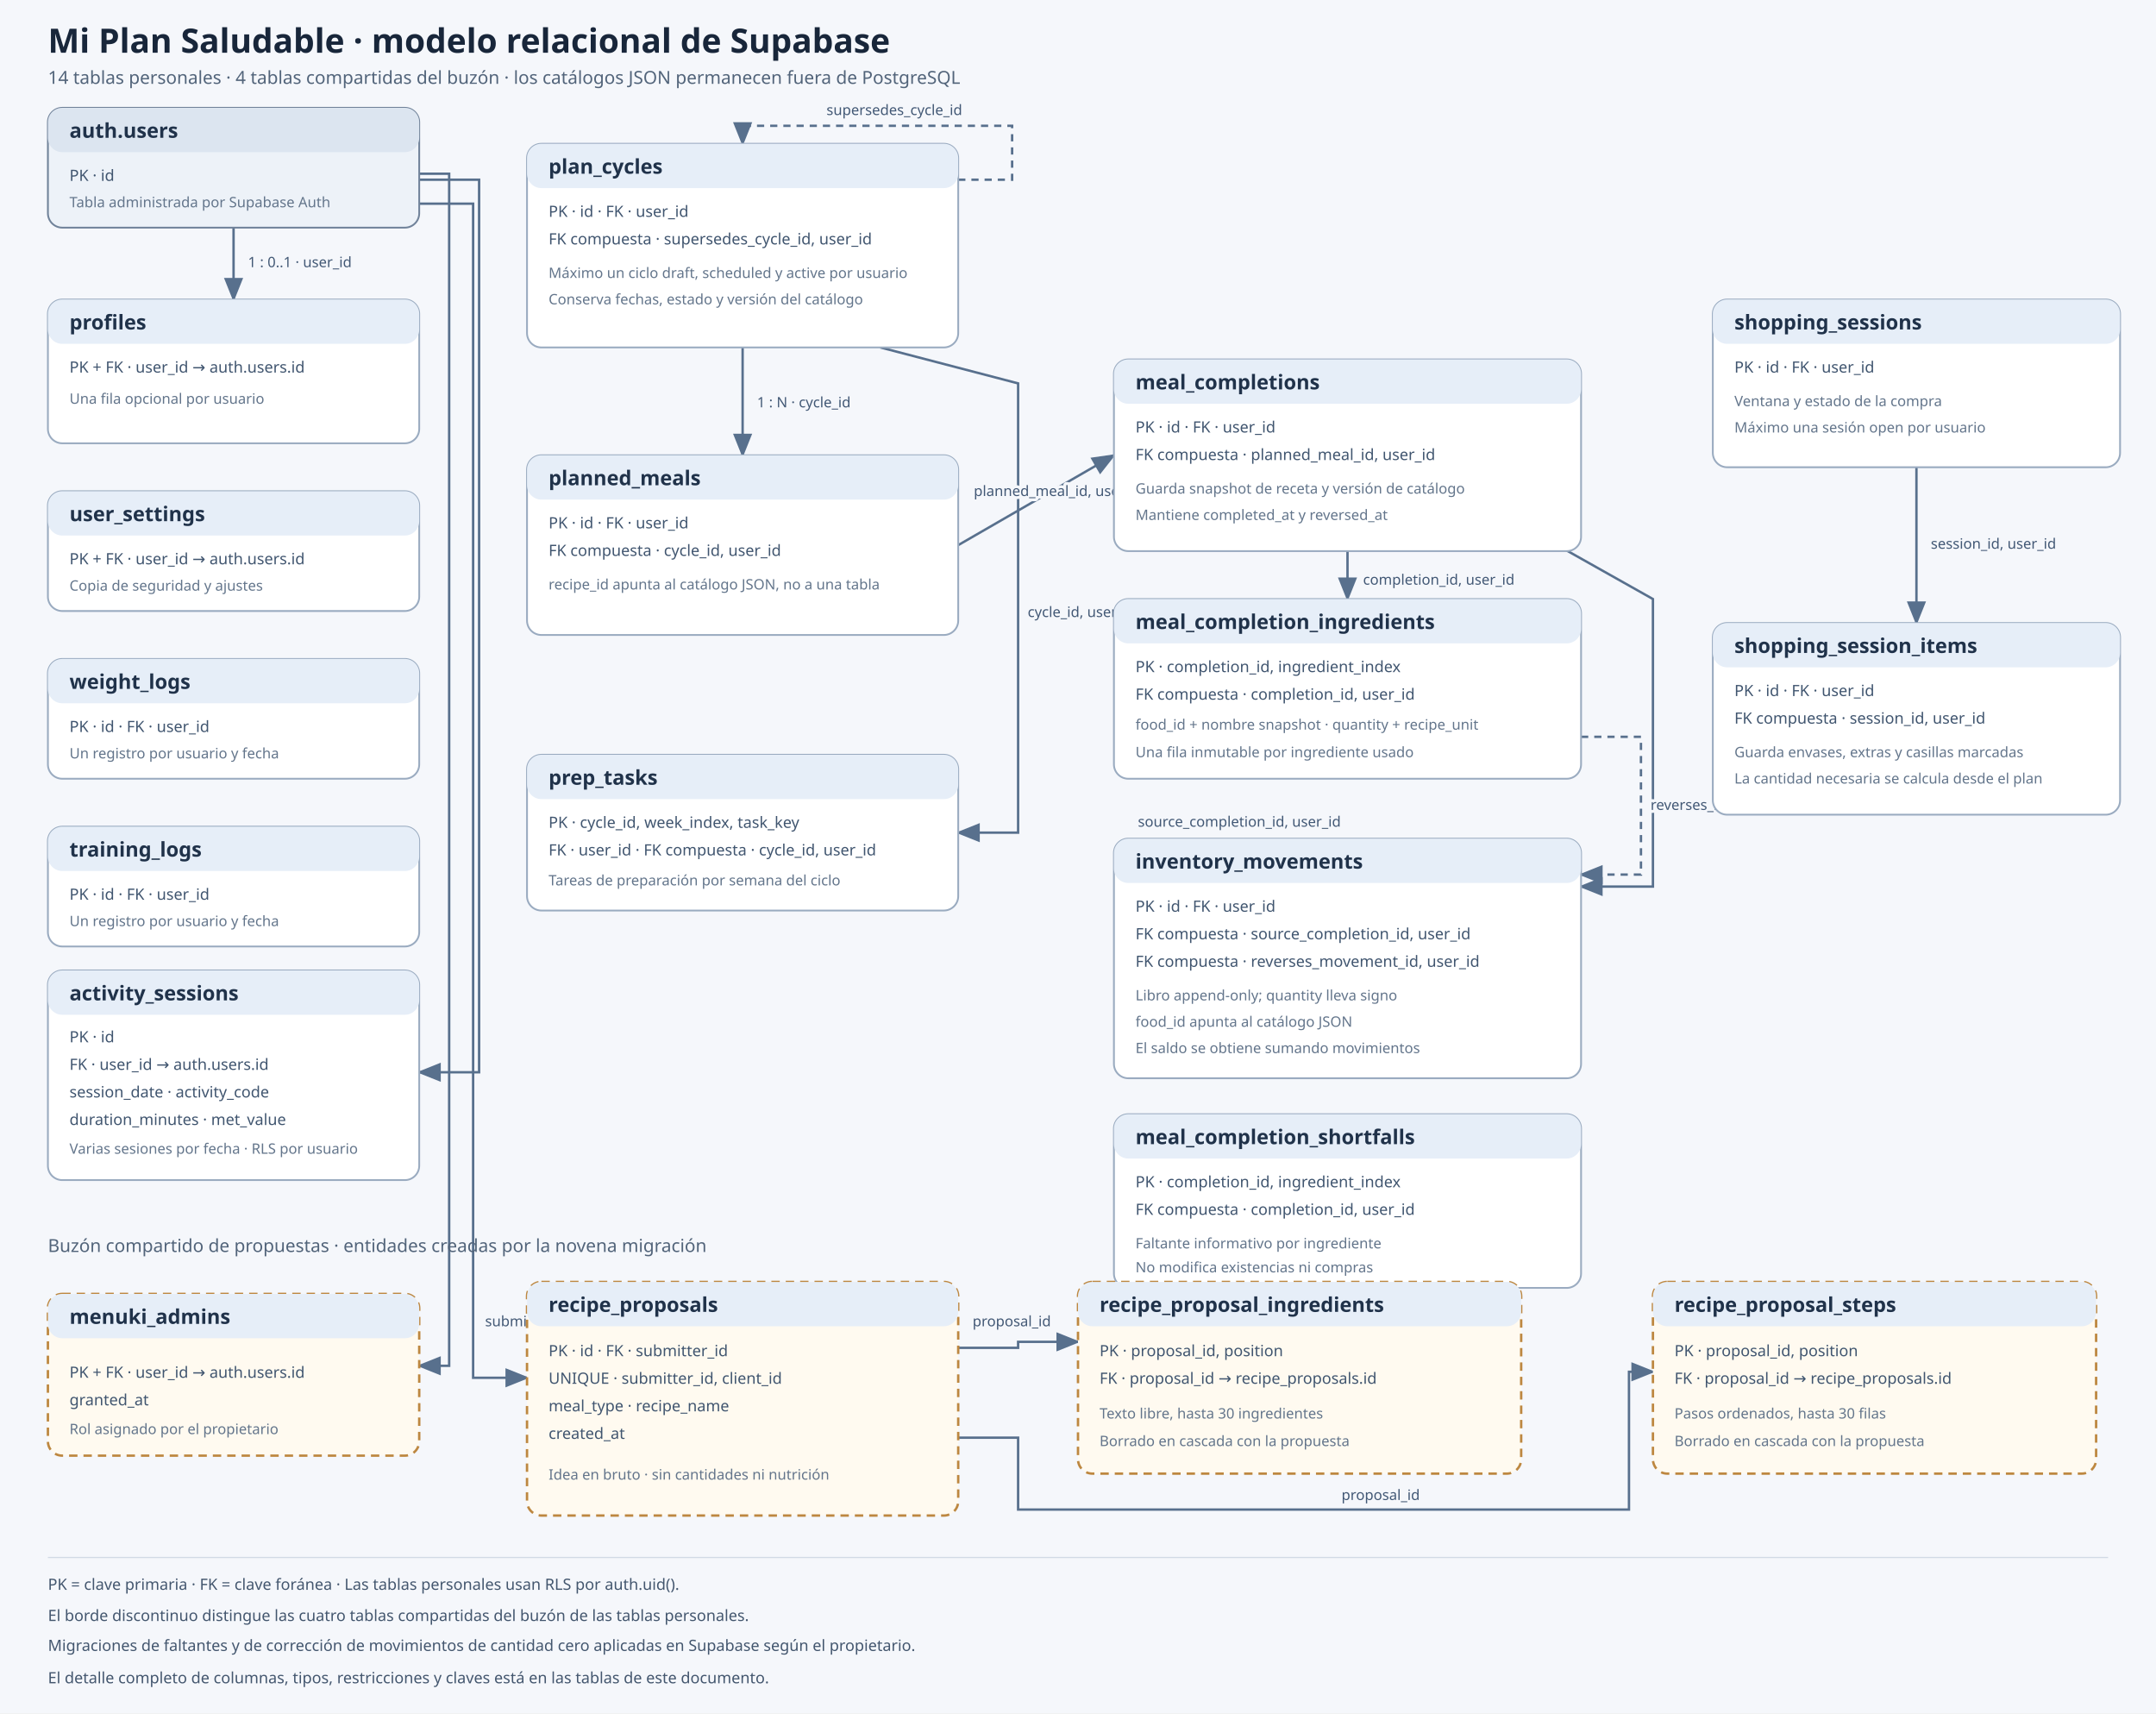
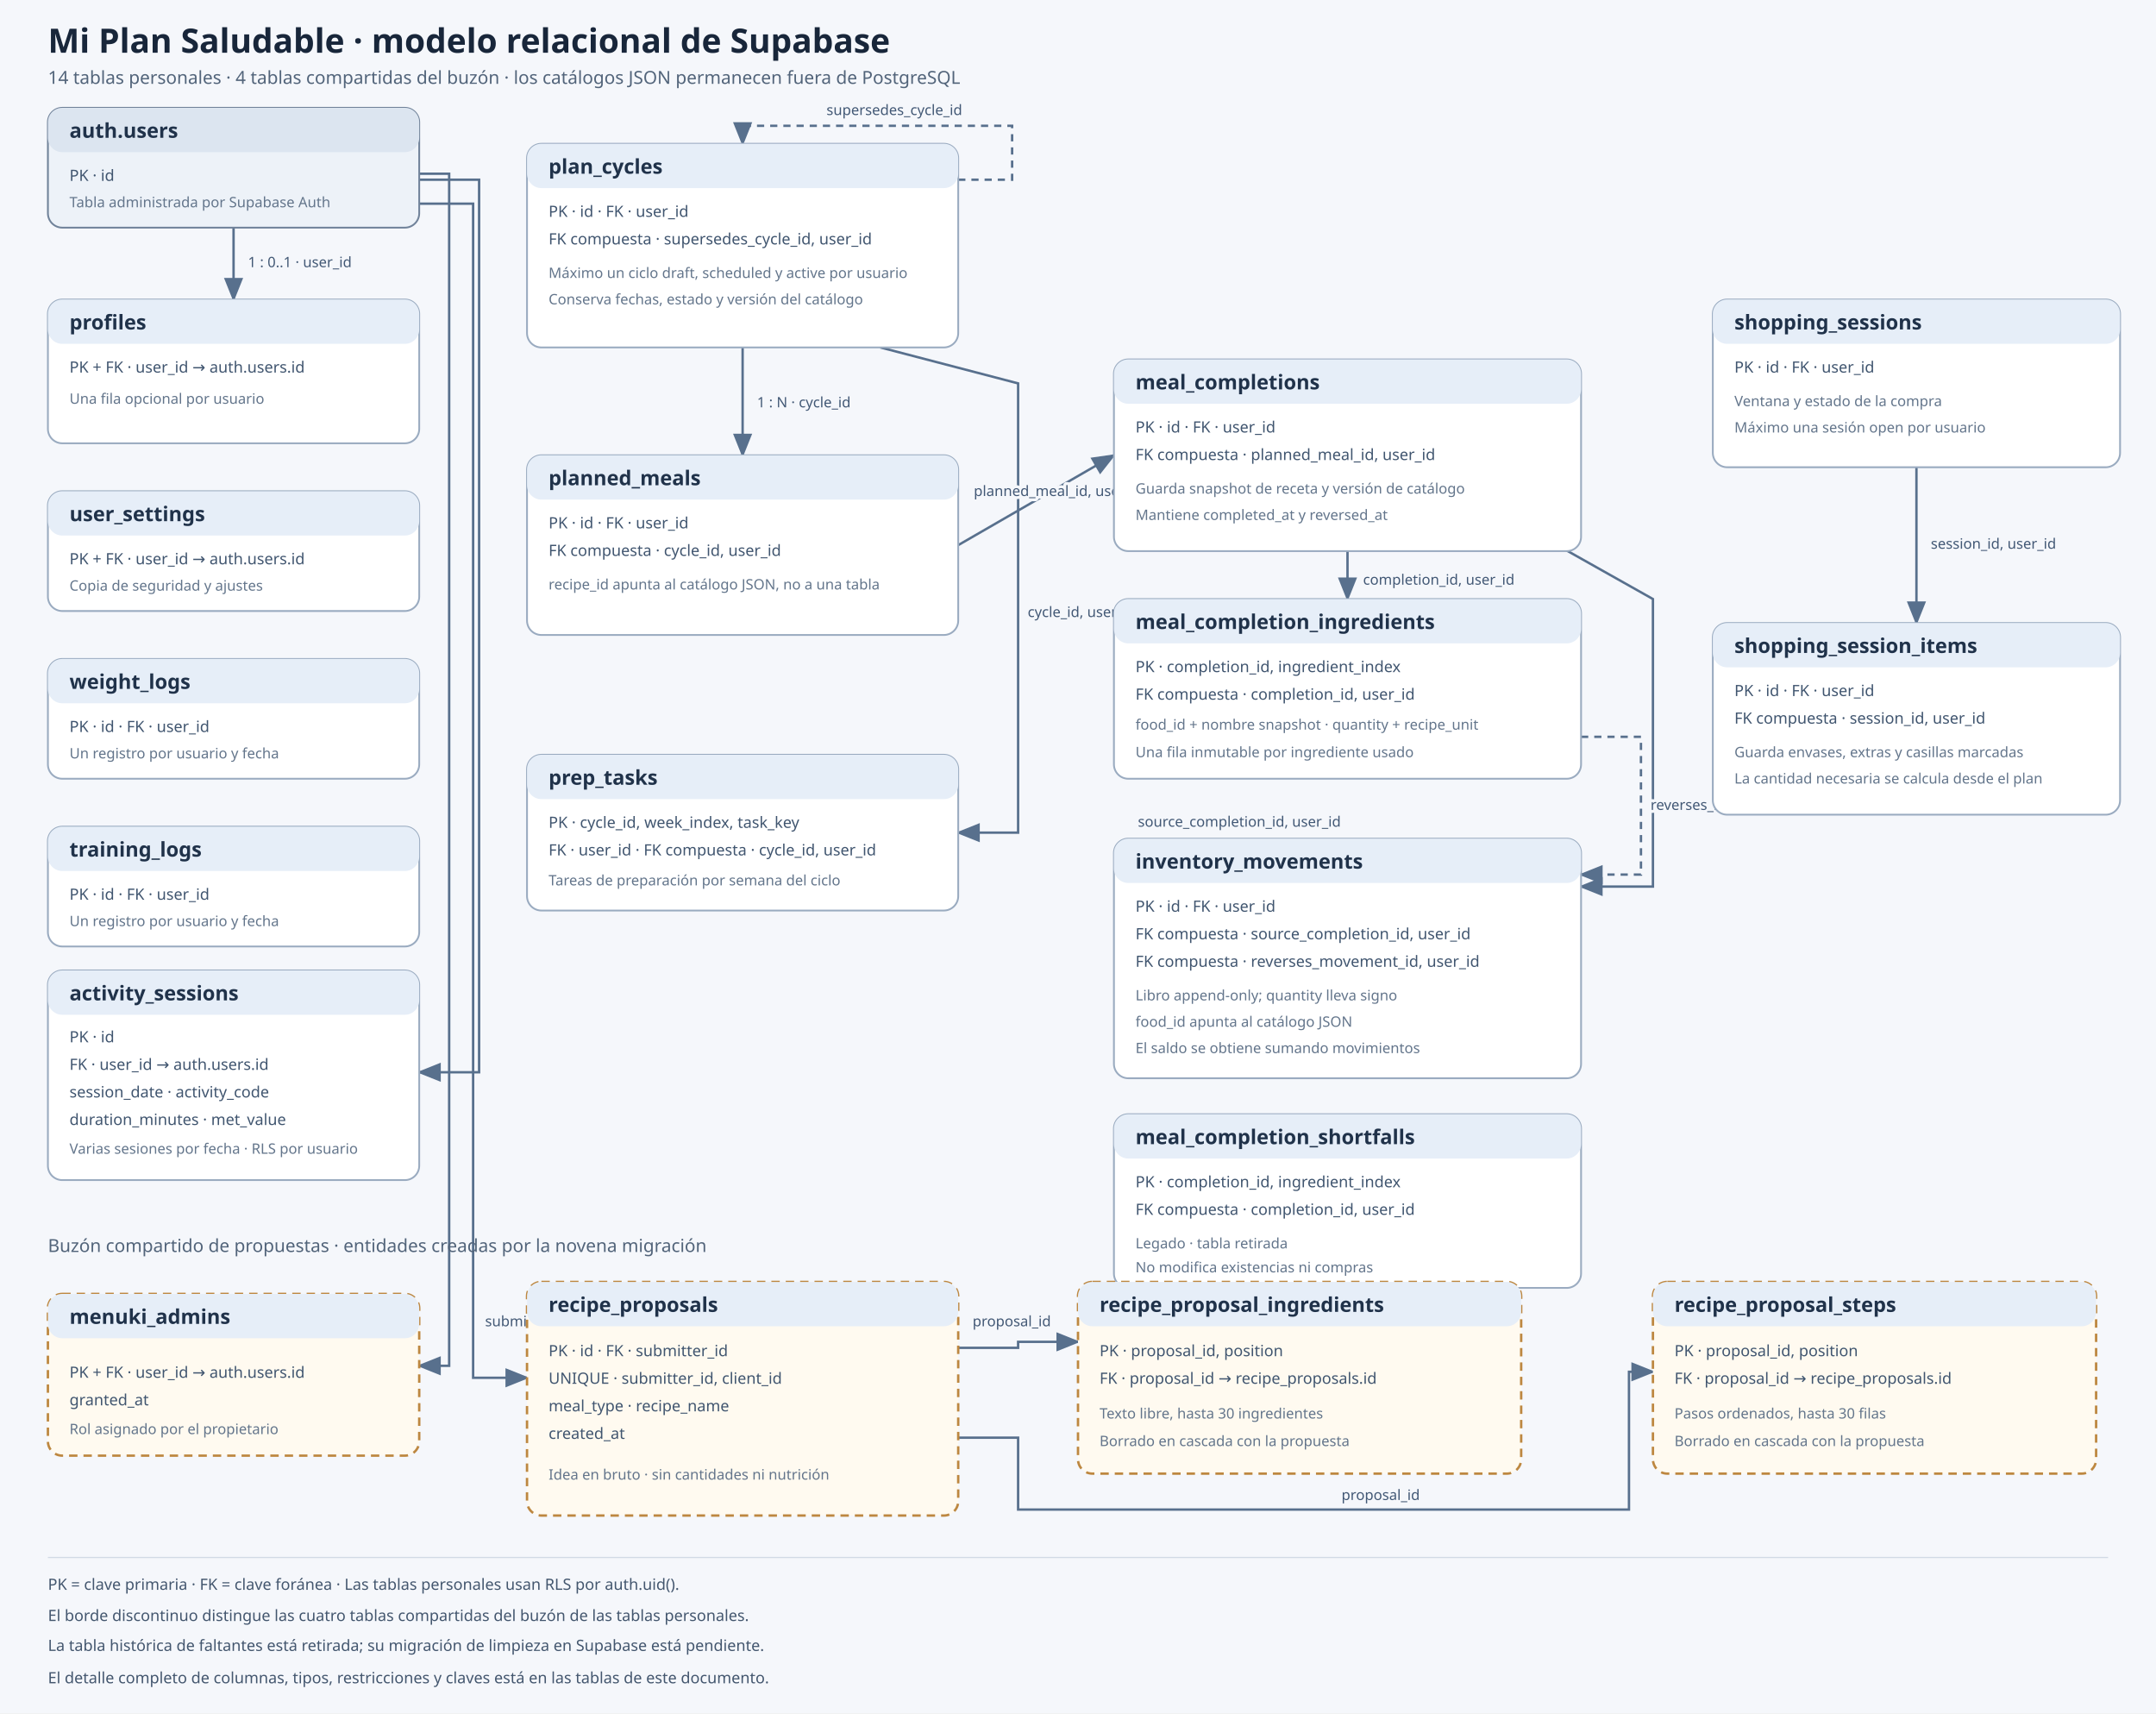
<svg xmlns="http://www.w3.org/2000/svg" width="1800" height="1430" viewBox="0 0 1800 1430" role="img" aria-labelledby="title description">
  <defs>
    <marker id="arrow" markerWidth="10" markerHeight="8" refX="9" refY="4" orient="auto" markerUnits="strokeWidth">
      <path d="M0,0 L10,4 L0,8 Z" fill="#58708d" />
    </marker>
    <style>
      .bg { fill: #f5f7fb; }
      .title { font: 700 28px system-ui, sans-serif; fill: #18263a; }
      .subtitle { font: 15px system-ui, sans-serif; fill: #52647a; }
      .entity { fill: #fff; stroke: #9aabc0; stroke-width: 1.5; rx: 12; }
      .planned { fill: #fffaf0; stroke: #bd8740; stroke-width: 2; stroke-dasharray: 7 5; }
      .auth { fill: #edf2f8; stroke: #71839a; stroke-width: 1.5; rx: 12; }
      .head { fill: #e6eef8; }
      .authhead { fill: #dce5f0; }
      .name { font: 700 17px system-ui, sans-serif; fill: #20324a; }
      .key { font: 13px system-ui, sans-serif; fill: #40556f; }
      .hint { font: 12px system-ui, sans-serif; fill: #63758b; }
      .edge { fill: none; stroke: #58708d; stroke-width: 2; marker-end: url(#arrow); }
      .edge-dashed { fill: none; stroke: #58708d; stroke-width: 2; stroke-dasharray: 6 5; marker-end: url(#arrow); }
      .edge-label { font: 12px system-ui, sans-serif; fill: #425875; paint-order: stroke; stroke: #f5f7fb; stroke-width: 5px; stroke-linejoin: round; }
      .legend { font: 13px system-ui, sans-serif; fill: #43566e; }
    </style>
  </defs>
  <rect class="bg" width="1800" height="1430" />
  <text class="title" x="40" y="44">Mi Plan Saludable · modelo relacional de Supabase</text>
  <text class="subtitle" x="40" y="70">14 tablas personales · 4 tablas compartidas del buzón · los catálogos JSON permanecen fuera de PostgreSQL</text>
  <path class="edge" d="M195 190 L195 250" />
  <text class="edge-label" x="207" y="223">1 : 0..1 · user_id</text>
  <path class="edge" d="M620 290 L620 380" />
  <text class="edge-label" x="632" y="340">1 : N · cycle_id</text>
  <path class="edge" d="M735 290 L850 320 L850 695 L800 695" />
  <text class="edge-label" x="858" y="515">cycle_id, user_id</text>
  <path class="edge" d="M800 455 L930 380" />
  <text class="edge-label" x="813" y="414">planned_meal_id, user_id</text>
  <path class="edge" d="M1125 460 L1125 500" />
  <text class="edge-label" x="1138" y="488">completion_id, user_id</text>
  <path class="edge" d="M1300 455 L1380 500 L1380 740 L1320 740" />
  <text class="edge-label" x="950" y="690">source_completion_id, user_id</text>
  <path class="edge" d="M1600 390 L1600 520" />
  <text class="edge-label" x="1612" y="458">session_id, user_id</text>
  <path class="edge" d="M350 150 L400 150 L400 895 L350 895" />
  <path class="edge-dashed" d="M800 150 L845 150 L845 105 L620 105 L620 120" />
  <text class="edge-label" x="690" y="96">supersedes_cycle_id</text>
  <path class="edge-dashed" d="M1320 615 L1370 615 L1370 730 L1320 730" />
  <text class="edge-label" x="1378" y="676">reverses_movement_id · máximo un reverso</text>
  <path class="edge" d="M350 145 L375 145 L375 1140 L350 1140" />
  <path class="edge" d="M350 170 L395 170 L395 1150 L440 1150" />
  <text class="edge-label" x="405" y="1107">submitter_id → auth.users.id</text>
  <path class="edge" d="M800 1125 L850 1125 L850 1120 L900 1120" />
  <text class="edge-label" x="812" y="1107">proposal_id</text>
  <path class="edge" d="M800 1200 L850 1200 L850 1260 L1360 1260 L1360 1145 L1380 1145" />
  <text class="edge-label" x="1120" y="1252">proposal_id</text>
  <g>
    <rect class="auth" x="40" y="90" width="310" height="100" />
    <rect class="authhead" x="40" y="90" width="310" height="37" rx="12" />
    <text class="name" x="58" y="115">auth.users</text>
    <text class="key" x="58" y="151">PK · id</text>
    <text class="hint" x="58" y="173">Tabla administrada por Supabase Auth</text>
  </g>
  <g>
    <rect class="entity" x="40" y="250" width="310" height="120" />
    <rect class="head" x="40" y="250" width="310" height="37" rx="12" />
    <text class="name" x="58" y="275">profiles</text>
    <text class="key" x="58" y="311">PK + FK · user_id → auth.users.id</text>
    <text class="hint" x="58" y="337">Una fila opcional por usuario</text>
  </g>
  <g>
    <rect class="entity" x="40" y="410" width="310" height="100" />
    <rect class="head" x="40" y="410" width="310" height="37" rx="12" />
    <text class="name" x="58" y="435">user_settings</text>
    <text class="key" x="58" y="471">PK + FK · user_id → auth.users.id</text>
    <text class="hint" x="58" y="493">Copia de seguridad y ajustes</text>
  </g>
  <g>
    <rect class="entity" x="40" y="550" width="310" height="100" />
    <rect class="head" x="40" y="550" width="310" height="37" rx="12" />
    <text class="name" x="58" y="575">weight_logs</text>
    <text class="key" x="58" y="611">PK · id · FK · user_id</text>
    <text class="hint" x="58" y="633">Un registro por usuario y fecha</text>
  </g>
  <g>
    <rect class="entity" x="40" y="690" width="310" height="100" />
    <rect class="head" x="40" y="690" width="310" height="37" rx="12" />
    <text class="name" x="58" y="715">training_logs</text>
    <text class="key" x="58" y="751">PK · id · FK · user_id</text>
    <text class="hint" x="58" y="773">Un registro por usuario y fecha</text>
  </g>
  <g>
    <rect class="entity" x="40" y="810" width="310" height="175" />
    <rect class="head" x="40" y="810" width="310" height="37" rx="12" />
    <text class="name" x="58" y="835">activity_sessions</text>
    <text class="key" x="58" y="870">PK · id</text>
    <text class="key" x="58" y="893">FK · user_id → auth.users.id</text>
    <text class="key" x="58" y="916">session_date · activity_code</text>
    <text class="key" x="58" y="939">duration_minutes · met_value</text>
    <text class="hint" x="58" y="963">Varias sesiones por fecha · RLS por usuario</text>
  </g>
  <g>
    <rect class="entity" x="440" y="120" width="360" height="170" />
    <rect class="head" x="440" y="120" width="360" height="37" rx="12" />
    <text class="name" x="458" y="145">plan_cycles</text>
    <text class="key" x="458" y="181">PK · id · FK · user_id</text>
    <text class="key" x="458" y="204">FK compuesta · supersedes_cycle_id, user_id</text>
    <text class="hint" x="458" y="232">Máximo un ciclo draft, scheduled y active por usuario</text>
    <text class="hint" x="458" y="254">Conserva fechas, estado y versión del catálogo</text>
  </g>
  <g>
    <rect class="entity" x="440" y="380" width="360" height="150" />
    <rect class="head" x="440" y="380" width="360" height="37" rx="12" />
    <text class="name" x="458" y="405">planned_meals</text>
    <text class="key" x="458" y="441">PK · id · FK · user_id</text>
    <text class="key" x="458" y="464">FK compuesta · cycle_id, user_id</text>
    <text class="hint" x="458" y="492">recipe_id apunta al catálogo JSON, no a una tabla</text>
  </g>
  <g>
    <rect class="entity" x="440" y="630" width="360" height="130" />
    <rect class="head" x="440" y="630" width="360" height="37" rx="12" />
    <text class="name" x="458" y="655">prep_tasks</text>
    <text class="key" x="458" y="691">PK · cycle_id, week_index, task_key</text>
    <text class="key" x="458" y="714">FK · user_id · FK compuesta · cycle_id, user_id</text>
    <text class="hint" x="458" y="739">Tareas de preparación por semana del ciclo</text>
  </g>
  <g>
    <rect class="entity" x="930" y="300" width="390" height="160" />
    <rect class="head" x="930" y="300" width="390" height="37" rx="12" />
    <text class="name" x="948" y="325">meal_completions</text>
    <text class="key" x="948" y="361">PK · id · FK · user_id</text>
    <text class="key" x="948" y="384">FK compuesta · planned_meal_id, user_id</text>
    <text class="hint" x="948" y="412">Guarda snapshot de receta y versión de catálogo</text>
    <text class="hint" x="948" y="434">Mantiene completed_at y reversed_at</text>
  </g>
  <g>
    <rect class="entity" x="930" y="500" width="390" height="150" />
    <rect class="head" x="930" y="500" width="390" height="37" rx="12" />
    <text class="name" x="948" y="525">meal_completion_ingredients</text>
    <text class="key" x="948" y="561">PK · completion_id, ingredient_index</text>
    <text class="key" x="948" y="584">FK compuesta · completion_id, user_id</text>
    <text class="hint" x="948" y="609">food_id + nombre snapshot · quantity + recipe_unit</text>
    <text class="hint" x="948" y="632">Una fila inmutable por ingrediente usado</text>
  </g>
  <g>
    <rect class="entity" x="930" y="700" width="390" height="200" />
    <rect class="head" x="930" y="700" width="390" height="37" rx="12" />
    <text class="name" x="948" y="725">inventory_movements</text>
    <text class="key" x="948" y="761">PK · id · FK · user_id</text>
    <text class="key" x="948" y="784">FK compuesta · source_completion_id, user_id</text>
    <text class="key" x="948" y="807">FK compuesta · reverses_movement_id, user_id</text>
    <text class="hint" x="948" y="835">Libro append-only; quantity lleva signo</text>
    <text class="hint" x="948" y="857">food_id apunta al catálogo JSON</text>
    <text class="hint" x="948" y="879">El saldo se obtiene sumando movimientos</text>
  </g>
  <g>
    <rect class="entity" x="930" y="930" width="390" height="145" />
    <rect class="head" x="930" y="930" width="390" height="37" rx="12" />
    <text class="name" x="948" y="955">meal_completion_shortfalls</text>
    <text class="key" x="948" y="991">PK · completion_id, ingredient_index</text>
    <text class="key" x="948" y="1014">FK compuesta · completion_id, user_id</text>
-     <text class="hint" x="948" y="1042">Faltante informativo por ingrediente</text>
+     <text class="hint" x="948" y="1042">Legado · tabla retirada</text>
    <text class="hint" x="948" y="1062">No modifica existencias ni compras</text>
  </g>
  <g>
    <rect class="entity" x="1430" y="250" width="340" height="140" />
    <rect class="head" x="1430" y="250" width="340" height="37" rx="12" />
    <text class="name" x="1448" y="275">shopping_sessions</text>
    <text class="key" x="1448" y="311">PK · id · FK · user_id</text>
    <text class="hint" x="1448" y="339">Ventana y estado de la compra</text>
    <text class="hint" x="1448" y="361">Máximo una sesión open por usuario</text>
  </g>
  <g>
    <rect class="entity" x="1430" y="520" width="340" height="160" />
    <rect class="head" x="1430" y="520" width="340" height="37" rx="12" />
    <text class="name" x="1448" y="545">shopping_session_items</text>
    <text class="key" x="1448" y="581">PK · id · FK · user_id</text>
    <text class="key" x="1448" y="604">FK compuesta · session_id, user_id</text>
    <text class="hint" x="1448" y="632">Guarda envases, extras y casillas marcadas</text>
    <text class="hint" x="1448" y="654">La cantidad necesaria se calcula desde el plan</text>
  </g>
  <text class="subtitle" x="40" y="1045">Buzón compartido de propuestas · entidades creadas por la novena migración</text>
  <g>
    <rect class="entity planned" x="40" y="1080" width="310" height="135" />
    <rect class="head" x="40" y="1080" width="310" height="37" rx="12" />
    <text class="name" x="58" y="1105">menuki_admins</text>
    <text class="key" x="58" y="1150">PK + FK · user_id → auth.users.id</text>
    <text class="key" x="58" y="1173">granted_at</text>
    <text class="hint" x="58" y="1197">Rol asignado por el propietario</text>
  </g>
  <g>
    <rect class="entity planned" x="440" y="1070" width="360" height="195" />
    <rect class="head" x="440" y="1070" width="360" height="37" rx="12" />
    <text class="name" x="458" y="1095">recipe_proposals</text>
    <text class="key" x="458" y="1132">PK · id · FK · submitter_id</text>
    <text class="key" x="458" y="1155">UNIQUE · submitter_id, client_id</text>
    <text class="key" x="458" y="1178">meal_type · recipe_name</text>
    <text class="key" x="458" y="1201">created_at</text>
    <text class="hint" x="458" y="1235">Idea en bruto · sin cantidades ni nutrición</text>
  </g>
  <g>
    <rect class="entity planned" x="900" y="1070" width="370" height="160" />
    <rect class="head" x="900" y="1070" width="370" height="37" rx="12" />
    <text class="name" x="918" y="1095">recipe_proposal_ingredients</text>
    <text class="key" x="918" y="1132">PK · proposal_id, position</text>
    <text class="key" x="918" y="1155">FK · proposal_id → recipe_proposals.id</text>
    <text class="hint" x="918" y="1184">Texto libre, hasta 30 ingredientes</text>
    <text class="hint" x="918" y="1207">Borrado en cascada con la propuesta</text>
  </g>
  <g>
    <rect class="entity planned" x="1380" y="1070" width="370" height="160" />
    <rect class="head" x="1380" y="1070" width="370" height="37" rx="12" />
    <text class="name" x="1398" y="1095">recipe_proposal_steps</text>
    <text class="key" x="1398" y="1132">PK · proposal_id, position</text>
    <text class="key" x="1398" y="1155">FK · proposal_id → recipe_proposals.id</text>
    <text class="hint" x="1398" y="1184">Pasos ordenados, hasta 30 filas</text>
    <text class="hint" x="1398" y="1207">Borrado en cascada con la propuesta</text>
  </g>
  <line x1="40" y1="1300" x2="1760" y2="1300" stroke="#d1dae5" stroke-width="1" />
  <text class="legend" x="40" y="1327">PK = clave primaria · FK = clave foránea · Las tablas personales usan RLS por auth.uid().</text>
  <text class="legend" x="40" y="1353">El borde discontinuo distingue las cuatro tablas compartidas del buzón de las tablas personales.</text>
-   <text class="legend" x="40" y="1378">Migraciones de faltantes y de corrección de movimientos de cantidad cero aplicadas en Supabase según el propietario.</text>
+   <text class="legend" x="40" y="1378">La tabla histórica de faltantes está retirada; su migración de limpieza en Supabase está pendiente.</text>
  <text class="legend" x="40" y="1405">El detalle completo de columnas, tipos, restricciones y claves está en las tablas de este documento.</text>
</svg>
